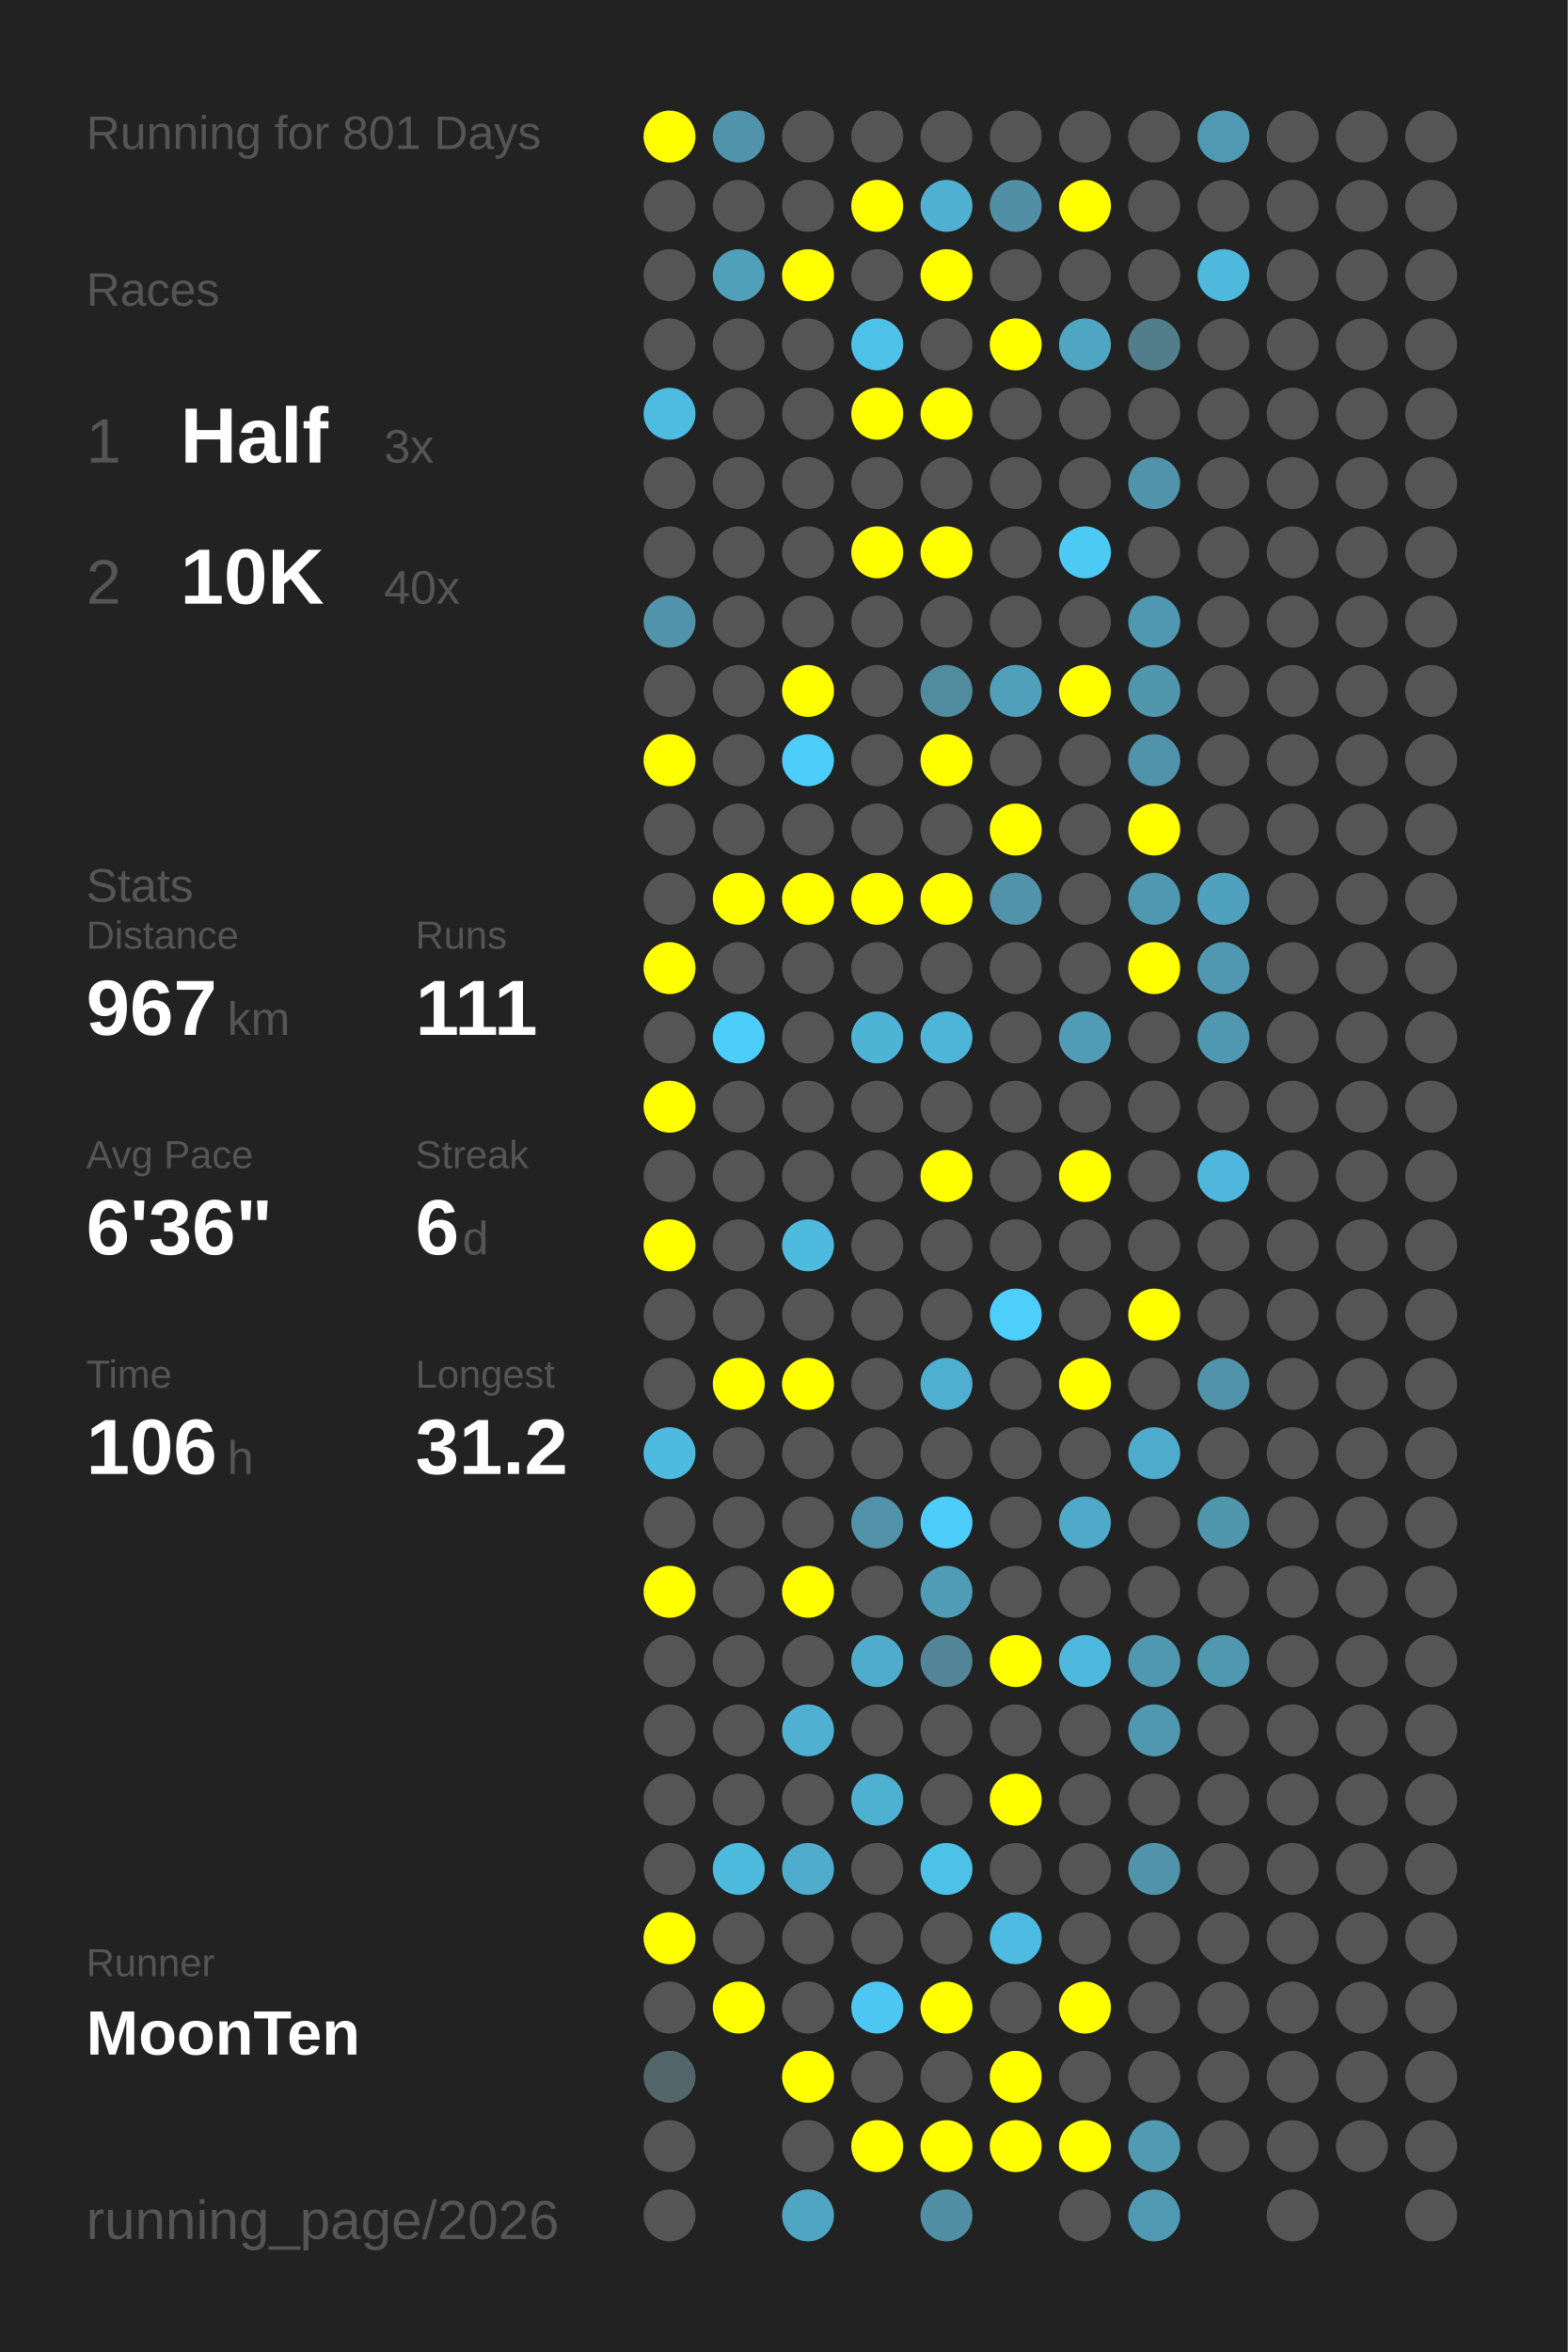
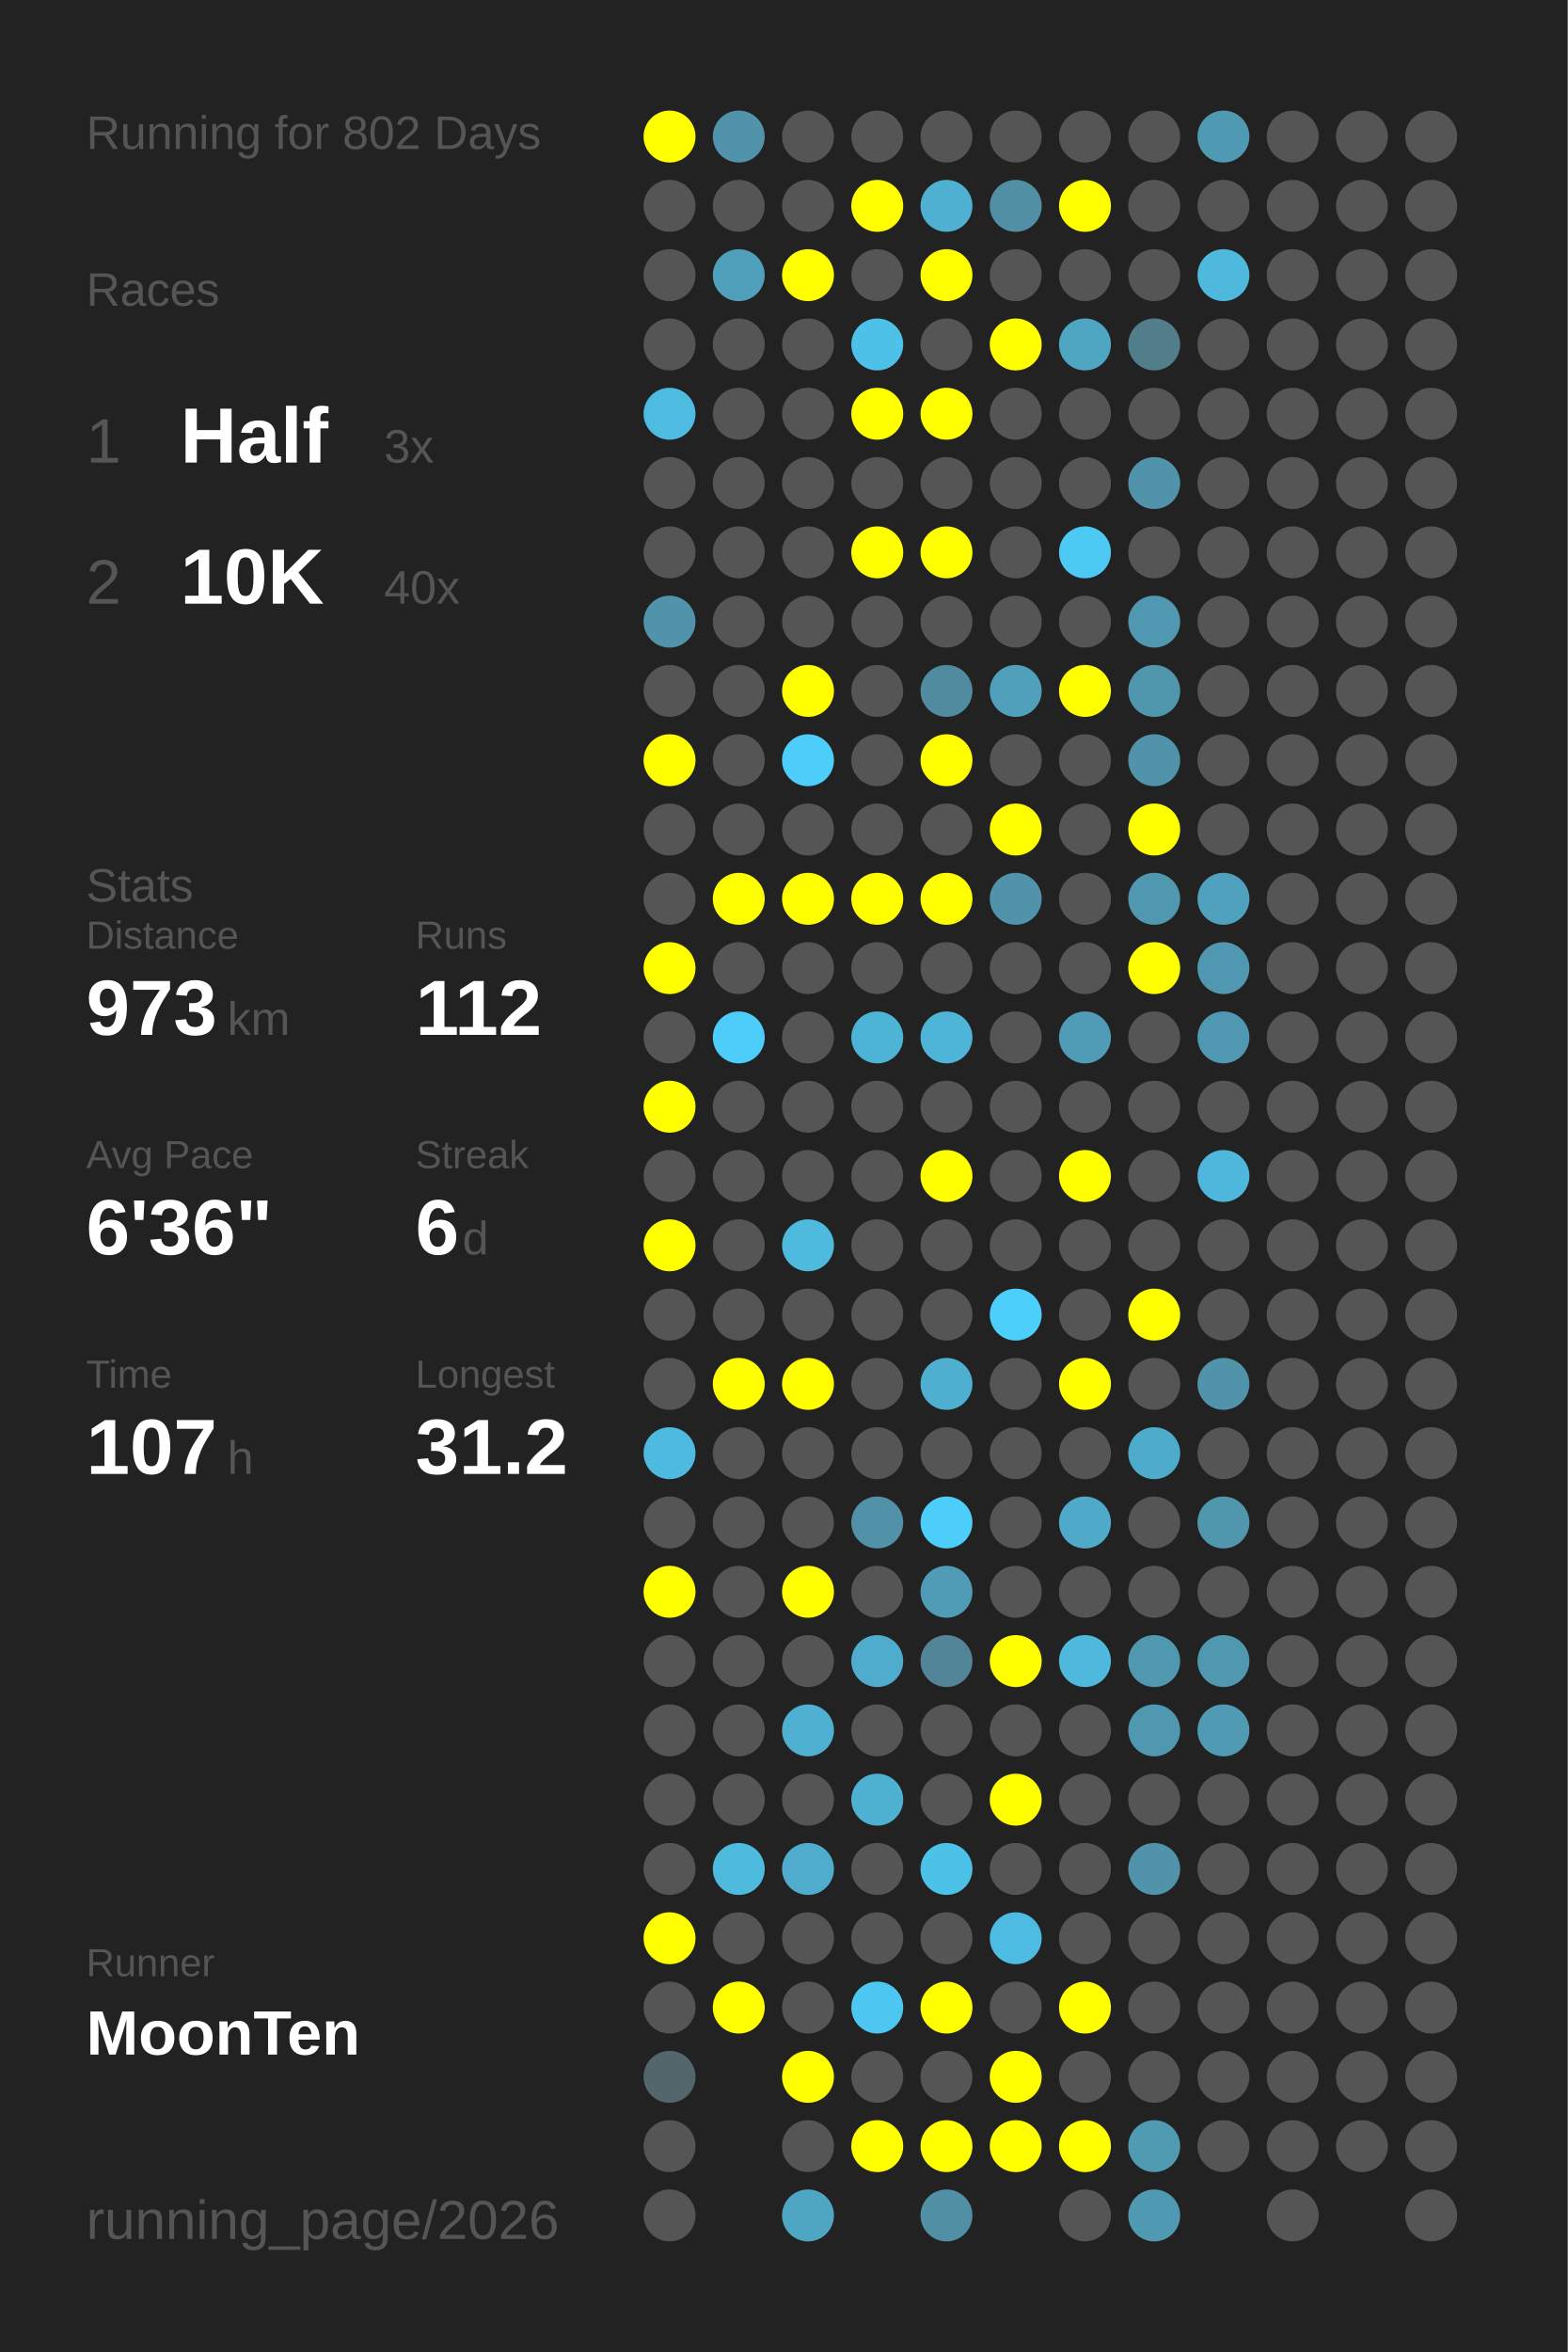
<svg xmlns="http://www.w3.org/2000/svg" baseProfile="full" height="300mm" version="1.1" viewBox="0,0,200,300" width="200mm">
  <defs />
  <rect fill="#222222" height="300" width="200" x="0" y="0" />
-   <text fill="#555555" style="font-size:6px; font-family:Arial;" x="11" y="19">Running for 801 Days</text>
+   <text fill="#555555" style="font-size:6px; font-family:Arial;" x="11" y="19">Running for 802 Days</text>
  <text fill="#555555" style="font-size:6px; font-family:Arial;" x="11" y="39">Races</text>
  <text fill="#555555" style="font-size:8px; font-family:Arial;" x="11" y="59">1</text>
  <text fill="#FFFFFF" style="font-size:10px; font-family:Arial; font-weight:bold;" x="23" y="59">Half</text>
  <text fill="#555555" style="font-size:6px; font-family:Arial;" x="49" y="59">3x</text>
  <text fill="#555555" style="font-size:8px; font-family:Arial;" x="11" y="77">2</text>
  <text fill="#FFFFFF" style="font-size:10px; font-family:Arial; font-weight:bold;" x="23" y="77">10K</text>
  <text fill="#555555" style="font-size:6px; font-family:Arial;" x="49" y="77">40x</text>
  <text fill="#555555" style="font-size:6px; font-family:Arial;" x="11" y="115">Stats</text>
  <text fill="#555555" style="font-size:5px; font-family:Arial;" x="11" y="121">Distance</text>
-   <text fill="#FFFFFF" style="font-size:10px; font-family:Arial; font-weight:bold;" x="11" y="132">967</text>
+   <text fill="#FFFFFF" style="font-size:10px; font-family:Arial; font-weight:bold;" x="11" y="132">973</text>
  <text fill="#555555" style="font-size:6px; font-family:Arial;" x="29" y="132">km</text>
  <text fill="#555555" style="font-size:5px; font-family:Arial;" x="53" y="121">Runs</text>
-   <text fill="#FFFFFF" style="font-size:10px; font-family:Arial; font-weight:bold;" x="53" y="132">111</text>
+   <text fill="#FFFFFF" style="font-size:10px; font-family:Arial; font-weight:bold;" x="53" y="132">112</text>
  <text fill="#555555" style="font-size:5px; font-family:Arial;" x="11" y="149">Avg Pace</text>
  <text fill="#FFFFFF" style="font-size:10px; font-family:Arial; font-weight:bold;" x="11" y="160">6'36"</text>
  <text fill="#555555" style="font-size:5px; font-family:Arial;" x="53" y="149">Streak</text>
  <text fill="#FFFFFF" style="font-size:10px; font-family:Arial; font-weight:bold;" x="53" y="160">6</text>
  <text fill="#555555" style="font-size:6px; font-family:Arial;" x="59" y="160">d</text>
  <text fill="#555555" style="font-size:5px; font-family:Arial;" x="11" y="177">Time</text>
-   <text fill="#FFFFFF" style="font-size:10px; font-family:Arial; font-weight:bold;" x="11" y="188">106</text>
+   <text fill="#FFFFFF" style="font-size:10px; font-family:Arial; font-weight:bold;" x="11" y="188">107</text>
  <text fill="#555555" style="font-size:6px; font-family:Arial;" x="29" y="188">h</text>
  <text fill="#555555" style="font-size:5px; font-family:Arial;" x="53" y="177">Longest</text>
  <text fill="#FFFFFF" style="font-size:10px; font-family:Arial; font-weight:bold;" x="53" y="188">31.2</text>
  <text fill="#555555" style="font-size:5px; font-family:Arial;" x="11" y="252.065">Runner</text>
  <text fill="#FFFFFF" style="font-size:8px; font-family:Arial; font-weight:bold;" x="11" y="262.065">MoonTen</text>
  <text fill="#555555" style="font-size:7px; font-family:Arial;" x="11" y="285.581">running_page/2026</text>
  <circle cx="85.417" cy="17.419" fill="#FFFF00" r="3.312" />
  <circle cx="85.417" cy="26.258" fill="#555555" r="3.312" />
  <circle cx="85.417" cy="35.097" fill="#555555" r="3.312" />
  <circle cx="85.417" cy="43.935" fill="#555555" r="3.312" />
  <circle cx="85.417" cy="52.774" fill="#4ebbe0" r="3.312" />
  <circle cx="85.417" cy="61.613" fill="#555555" r="3.312" />
  <circle cx="85.417" cy="70.452" fill="#555555" r="3.312" />
  <circle cx="85.417" cy="79.29" fill="#5193aa" r="3.312" />
  <circle cx="85.417" cy="88.129" fill="#555555" r="3.312" />
  <circle cx="85.417" cy="96.968" fill="#FFFF00" r="3.312" />
  <circle cx="85.417" cy="105.806" fill="#555555" r="3.312" />
  <circle cx="85.417" cy="114.645" fill="#555555" r="3.312" />
  <circle cx="85.417" cy="123.484" fill="#FFFF00" r="3.312" />
  <circle cx="85.417" cy="132.323" fill="#555555" r="3.312" />
  <circle cx="85.417" cy="141.161" fill="#FFFF00" r="3.312" />
  <circle cx="85.417" cy="150" fill="#555555" r="3.312" />
  <circle cx="85.417" cy="158.839" fill="#FFFF00" r="3.312" />
  <circle cx="85.417" cy="167.677" fill="#555555" r="3.312" />
  <circle cx="85.417" cy="176.516" fill="#555555" r="3.312" />
  <circle cx="85.417" cy="185.355" fill="#4ebadf" r="3.312" />
  <circle cx="85.417" cy="194.194" fill="#555555" r="3.312" />
  <circle cx="85.417" cy="203.032" fill="#FFFF00" r="3.312" />
  <circle cx="85.417" cy="211.871" fill="#555555" r="3.312" />
  <circle cx="85.417" cy="220.71" fill="#555555" r="3.312" />
  <circle cx="85.417" cy="229.548" fill="#555555" r="3.312" />
  <circle cx="85.417" cy="238.387" fill="#555555" r="3.312" />
  <circle cx="85.417" cy="247.226" fill="#FFFF00" r="3.312" />
  <circle cx="85.417" cy="256.065" fill="#555555" r="3.312" />
  <circle cx="85.417" cy="264.903" fill="#53666c" r="3.312" />
  <circle cx="85.417" cy="273.742" fill="#555555" r="3.312" />
  <circle cx="85.417" cy="282.581" fill="#555555" r="3.312" />
  <circle cx="94.25" cy="17.419" fill="#5093aa" r="3.312" />
  <circle cx="94.25" cy="26.258" fill="#555555" r="3.312" />
  <circle cx="94.25" cy="35.097" fill="#50a0bb" r="3.312" />
  <circle cx="94.25" cy="43.935" fill="#555555" r="3.312" />
  <circle cx="94.25" cy="52.774" fill="#555555" r="3.312" />
  <circle cx="94.25" cy="61.613" fill="#555555" r="3.312" />
  <circle cx="94.25" cy="70.452" fill="#555555" r="3.312" />
  <circle cx="94.25" cy="79.29" fill="#555555" r="3.312" />
  <circle cx="94.25" cy="88.129" fill="#555555" r="3.312" />
  <circle cx="94.25" cy="96.968" fill="#555555" r="3.312" />
  <circle cx="94.25" cy="105.806" fill="#555555" r="3.312" />
  <circle cx="94.25" cy="114.645" fill="#FFFF00" r="3.312" />
  <circle cx="94.25" cy="123.484" fill="#555555" r="3.312" />
  <circle cx="94.25" cy="132.323" fill="#4dcefa" r="3.312" />
  <circle cx="94.25" cy="141.161" fill="#555555" r="3.312" />
  <circle cx="94.25" cy="150" fill="#555555" r="3.312" />
  <circle cx="94.25" cy="158.839" fill="#555555" r="3.312" />
  <circle cx="94.25" cy="167.677" fill="#555555" r="3.312" />
  <circle cx="94.25" cy="176.516" fill="#FFFF00" r="3.312" />
  <circle cx="94.25" cy="185.355" fill="#555555" r="3.312" />
  <circle cx="94.25" cy="194.194" fill="#555555" r="3.312" />
  <circle cx="94.25" cy="203.032" fill="#555555" r="3.312" />
  <circle cx="94.25" cy="211.871" fill="#555555" r="3.312" />
  <circle cx="94.25" cy="220.71" fill="#555555" r="3.312" />
  <circle cx="94.25" cy="229.548" fill="#555555" r="3.312" />
  <circle cx="94.25" cy="238.387" fill="#4ebade" r="3.312" />
  <circle cx="94.25" cy="247.226" fill="#555555" r="3.312" />
  <circle cx="94.25" cy="256.065" fill="#FFFF00" r="3.312" />
  <circle cx="103.083" cy="17.419" fill="#555555" r="3.312" />
  <circle cx="103.083" cy="26.258" fill="#555555" r="3.312" />
  <circle cx="103.083" cy="35.097" fill="#FFFF00" r="3.312" />
  <circle cx="103.083" cy="43.935" fill="#555555" r="3.312" />
  <circle cx="103.083" cy="52.774" fill="#555555" r="3.312" />
  <circle cx="103.083" cy="61.613" fill="#555555" r="3.312" />
  <circle cx="103.083" cy="70.452" fill="#555555" r="3.312" />
  <circle cx="103.083" cy="79.29" fill="#555555" r="3.312" />
  <circle cx="103.083" cy="88.129" fill="#FFFF00" r="3.312" />
  <circle cx="103.083" cy="96.968" fill="#4dcdf9" r="3.312" />
  <circle cx="103.083" cy="105.806" fill="#555555" r="3.312" />
  <circle cx="103.083" cy="114.645" fill="#FFFF00" r="3.312" />
  <circle cx="103.083" cy="123.484" fill="#555555" r="3.312" />
  <circle cx="103.083" cy="132.323" fill="#555555" r="3.312" />
  <circle cx="103.083" cy="141.161" fill="#555555" r="3.312" />
  <circle cx="103.083" cy="150" fill="#555555" r="3.312" />
  <circle cx="103.083" cy="158.839" fill="#4ebade" r="3.312" />
  <circle cx="103.083" cy="167.677" fill="#555555" r="3.312" />
  <circle cx="103.083" cy="176.516" fill="#FFFF00" r="3.312" />
  <circle cx="103.083" cy="185.355" fill="#555555" r="3.312" />
  <circle cx="103.083" cy="194.194" fill="#555555" r="3.312" />
  <circle cx="103.083" cy="203.032" fill="#FFFF00" r="3.312" />
  <circle cx="103.083" cy="211.871" fill="#555555" r="3.312" />
  <circle cx="103.083" cy="220.71" fill="#4fb0d1" r="3.312" />
  <circle cx="103.083" cy="229.548" fill="#555555" r="3.312" />
  <circle cx="103.083" cy="238.387" fill="#4faccc" r="3.312" />
  <circle cx="103.083" cy="247.226" fill="#555555" r="3.312" />
  <circle cx="103.083" cy="256.065" fill="#555555" r="3.312" />
  <circle cx="103.083" cy="264.903" fill="#FFFF00" r="3.312" />
  <circle cx="103.083" cy="273.742" fill="#555555" r="3.312" />
  <circle cx="103.083" cy="282.581" fill="#4fa6c3" r="3.312" />
  <circle cx="111.917" cy="17.419" fill="#555555" r="3.312" />
  <circle cx="111.917" cy="26.258" fill="#FFFF00" r="3.312" />
  <circle cx="111.917" cy="35.097" fill="#555555" r="3.312" />
  <circle cx="111.917" cy="43.935" fill="#4ec1e9" r="3.312" />
  <circle cx="111.917" cy="52.774" fill="#FFFF00" r="3.312" />
  <circle cx="111.917" cy="61.613" fill="#555555" r="3.312" />
  <circle cx="111.917" cy="70.452" fill="#FFFF00" r="3.312" />
  <circle cx="111.917" cy="79.29" fill="#555555" r="3.312" />
  <circle cx="111.917" cy="88.129" fill="#555555" r="3.312" />
  <circle cx="111.917" cy="96.968" fill="#555555" r="3.312" />
  <circle cx="111.917" cy="105.806" fill="#555555" r="3.312" />
  <circle cx="111.917" cy="114.645" fill="#FFFF00" r="3.312" />
  <circle cx="111.917" cy="123.484" fill="#555555" r="3.312" />
  <circle cx="111.917" cy="132.323" fill="#4eb4d6" r="3.312" />
  <circle cx="111.917" cy="141.161" fill="#555555" r="3.312" />
  <circle cx="111.917" cy="150" fill="#555555" r="3.312" />
  <circle cx="111.917" cy="158.839" fill="#555555" r="3.312" />
  <circle cx="111.917" cy="167.677" fill="#555555" r="3.312" />
  <circle cx="111.917" cy="176.516" fill="#555555" r="3.312" />
  <circle cx="111.917" cy="185.355" fill="#555555" r="3.312" />
  <circle cx="111.917" cy="194.194" fill="#5192a8" r="3.312" />
  <circle cx="111.917" cy="203.032" fill="#555555" r="3.312" />
  <circle cx="111.917" cy="211.871" fill="#4faccc" r="3.312" />
  <circle cx="111.917" cy="220.71" fill="#555555" r="3.312" />
  <circle cx="111.917" cy="229.548" fill="#4fb1d2" r="3.312" />
  <circle cx="111.917" cy="238.387" fill="#555555" r="3.312" />
  <circle cx="111.917" cy="247.226" fill="#555555" r="3.312" />
  <circle cx="111.917" cy="256.065" fill="#4dc7f1" r="3.312" />
  <circle cx="111.917" cy="264.903" fill="#555555" r="3.312" />
  <circle cx="111.917" cy="273.742" fill="#FFFF00" r="3.312" />
  <circle cx="120.75" cy="17.419" fill="#555555" r="3.312" />
  <circle cx="120.75" cy="26.258" fill="#4fb0d1" r="3.312" />
  <circle cx="120.75" cy="35.097" fill="#FFFF00" r="3.312" />
  <circle cx="120.75" cy="43.935" fill="#555555" r="3.312" />
  <circle cx="120.75" cy="52.774" fill="#FFFF00" r="3.312" />
  <circle cx="120.75" cy="61.613" fill="#555555" r="3.312" />
  <circle cx="120.75" cy="70.452" fill="#FFFF00" r="3.312" />
  <circle cx="120.75" cy="79.29" fill="#555555" r="3.312" />
  <circle cx="120.75" cy="88.129" fill="#518b9f" r="3.312" />
  <circle cx="120.75" cy="96.968" fill="#FFFF00" r="3.312" />
  <circle cx="120.75" cy="105.806" fill="#555555" r="3.312" />
  <circle cx="120.75" cy="114.645" fill="#FFFF00" r="3.312" />
  <circle cx="120.75" cy="123.484" fill="#555555" r="3.312" />
  <circle cx="120.75" cy="132.323" fill="#4eb5d8" r="3.312" />
  <circle cx="120.75" cy="141.161" fill="#555555" r="3.312" />
  <circle cx="120.75" cy="150" fill="#FFFF00" r="3.312" />
  <circle cx="120.75" cy="158.839" fill="#555555" r="3.312" />
  <circle cx="120.75" cy="167.677" fill="#555555" r="3.312" />
  <circle cx="120.75" cy="176.516" fill="#4fafd0" r="3.312" />
  <circle cx="120.75" cy="185.355" fill="#555555" r="3.312" />
  <circle cx="120.75" cy="194.194" fill="#4dcefa" r="3.312" />
  <circle cx="120.75" cy="203.032" fill="#509cb6" r="3.312" />
  <circle cx="120.75" cy="211.871" fill="#518597" r="3.312" />
  <circle cx="120.75" cy="220.71" fill="#555555" r="3.312" />
  <circle cx="120.75" cy="229.548" fill="#555555" r="3.312" />
  <circle cx="120.75" cy="238.387" fill="#4dc2e9" r="3.312" />
  <circle cx="120.75" cy="247.226" fill="#555555" r="3.312" />
  <circle cx="120.75" cy="256.065" fill="#FFFF00" r="3.312" />
  <circle cx="120.75" cy="264.903" fill="#555555" r="3.312" />
  <circle cx="120.75" cy="273.742" fill="#FFFF00" r="3.312" />
  <circle cx="120.75" cy="282.581" fill="#518fa4" r="3.312" />
  <circle cx="129.583" cy="17.419" fill="#555555" r="3.312" />
  <circle cx="129.583" cy="26.258" fill="#518fa4" r="3.312" />
  <circle cx="129.583" cy="35.097" fill="#555555" r="3.312" />
  <circle cx="129.583" cy="43.935" fill="#FFFF00" r="3.312" />
  <circle cx="129.583" cy="52.774" fill="#555555" r="3.312" />
  <circle cx="129.583" cy="61.613" fill="#555555" r="3.312" />
  <circle cx="129.583" cy="70.452" fill="#555555" r="3.312" />
  <circle cx="129.583" cy="79.29" fill="#555555" r="3.312" />
  <circle cx="129.583" cy="88.129" fill="#50a0bb" r="3.312" />
  <circle cx="129.583" cy="96.968" fill="#555555" r="3.312" />
  <circle cx="129.583" cy="105.806" fill="#FFFF00" r="3.312" />
  <circle cx="129.583" cy="114.645" fill="#5093aa" r="3.312" />
  <circle cx="129.583" cy="123.484" fill="#555555" r="3.312" />
  <circle cx="129.583" cy="132.323" fill="#555555" r="3.312" />
  <circle cx="129.583" cy="141.161" fill="#555555" r="3.312" />
  <circle cx="129.583" cy="150" fill="#555555" r="3.312" />
  <circle cx="129.583" cy="158.839" fill="#555555" r="3.312" />
  <circle cx="129.583" cy="167.677" fill="#4dcffc" r="3.312" />
  <circle cx="129.583" cy="176.516" fill="#555555" r="3.312" />
  <circle cx="129.583" cy="185.355" fill="#555555" r="3.312" />
  <circle cx="129.583" cy="194.194" fill="#555555" r="3.312" />
  <circle cx="129.583" cy="203.032" fill="#555555" r="3.312" />
  <circle cx="129.583" cy="211.871" fill="#FFFF00" r="3.312" />
  <circle cx="129.583" cy="220.71" fill="#555555" r="3.312" />
  <circle cx="129.583" cy="229.548" fill="#FFFF00" r="3.312" />
  <circle cx="129.583" cy="238.387" fill="#555555" r="3.312" />
  <circle cx="129.583" cy="247.226" fill="#4ebce2" r="3.312" />
  <circle cx="129.583" cy="256.065" fill="#555555" r="3.312" />
  <circle cx="129.583" cy="264.903" fill="#FFFF00" r="3.312" />
  <circle cx="129.583" cy="273.742" fill="#FFFF00" r="3.312" />
  <circle cx="138.417" cy="17.419" fill="#555555" r="3.312" />
  <circle cx="138.417" cy="26.258" fill="#FFFF00" r="3.312" />
  <circle cx="138.417" cy="35.097" fill="#555555" r="3.312" />
  <circle cx="138.417" cy="43.935" fill="#4fa6c3" r="3.312" />
  <circle cx="138.417" cy="52.774" fill="#555555" r="3.312" />
  <circle cx="138.417" cy="61.613" fill="#555555" r="3.312" />
  <circle cx="138.417" cy="70.452" fill="#4dcaf4" r="3.312" />
  <circle cx="138.417" cy="79.29" fill="#555555" r="3.312" />
  <circle cx="138.417" cy="88.129" fill="#FFFF00" r="3.312" />
  <circle cx="138.417" cy="96.968" fill="#555555" r="3.312" />
  <circle cx="138.417" cy="105.806" fill="#555555" r="3.312" />
  <circle cx="138.417" cy="114.645" fill="#555555" r="3.312" />
  <circle cx="138.417" cy="123.484" fill="#555555" r="3.312" />
  <circle cx="138.417" cy="132.323" fill="#509cb6" r="3.312" />
  <circle cx="138.417" cy="141.161" fill="#555555" r="3.312" />
  <circle cx="138.417" cy="150" fill="#FFFF00" r="3.312" />
  <circle cx="138.417" cy="158.839" fill="#555555" r="3.312" />
  <circle cx="138.417" cy="167.677" fill="#555555" r="3.312" />
  <circle cx="138.417" cy="176.516" fill="#FFFF00" r="3.312" />
  <circle cx="138.417" cy="185.355" fill="#555555" r="3.312" />
  <circle cx="138.417" cy="194.194" fill="#4fa9c8" r="3.312" />
  <circle cx="138.417" cy="203.032" fill="#555555" r="3.312" />
  <circle cx="138.417" cy="211.871" fill="#4eb9dd" r="3.312" />
  <circle cx="138.417" cy="220.71" fill="#555555" r="3.312" />
  <circle cx="138.417" cy="229.548" fill="#555555" r="3.312" />
  <circle cx="138.417" cy="238.387" fill="#555555" r="3.312" />
  <circle cx="138.417" cy="247.226" fill="#555555" r="3.312" />
  <circle cx="138.417" cy="256.065" fill="#FFFF00" r="3.312" />
  <circle cx="138.417" cy="264.903" fill="#555555" r="3.312" />
  <circle cx="138.417" cy="273.742" fill="#FFFF00" r="3.312" />
  <circle cx="138.417" cy="282.581" fill="#555555" r="3.312" />
  <circle cx="147.25" cy="17.419" fill="#555555" r="3.312" />
  <circle cx="147.25" cy="26.258" fill="#555555" r="3.312" />
  <circle cx="147.25" cy="35.097" fill="#555555" r="3.312" />
  <circle cx="147.25" cy="43.935" fill="#527d8b" r="3.312" />
  <circle cx="147.25" cy="52.774" fill="#555555" r="3.312" />
  <circle cx="147.25" cy="61.613" fill="#5093aa" r="3.312" />
  <circle cx="147.25" cy="70.452" fill="#555555" r="3.312" />
  <circle cx="147.25" cy="79.29" fill="#5098b1" r="3.312" />
  <circle cx="147.25" cy="88.129" fill="#5097ae" r="3.312" />
  <circle cx="147.25" cy="96.968" fill="#5093aa" r="3.312" />
  <circle cx="147.25" cy="105.806" fill="#FFFF00" r="3.312" />
  <circle cx="147.25" cy="114.645" fill="#5098b0" r="3.312" />
  <circle cx="147.25" cy="123.484" fill="#FFFF00" r="3.312" />
  <circle cx="147.25" cy="132.323" fill="#555555" r="3.312" />
  <circle cx="147.25" cy="141.161" fill="#555555" r="3.312" />
  <circle cx="147.25" cy="150" fill="#555555" r="3.312" />
  <circle cx="147.25" cy="158.839" fill="#555555" r="3.312" />
  <circle cx="147.25" cy="167.677" fill="#FFFF00" r="3.312" />
  <circle cx="147.25" cy="176.516" fill="#555555" r="3.312" />
  <circle cx="147.25" cy="185.355" fill="#4fabcb" r="3.312" />
  <circle cx="147.25" cy="194.194" fill="#555555" r="3.312" />
  <circle cx="147.25" cy="203.032" fill="#555555" r="3.312" />
  <circle cx="147.25" cy="211.871" fill="#5098b0" r="3.312" />
  <circle cx="147.25" cy="220.71" fill="#5098b0" r="3.312" />
  <circle cx="147.25" cy="229.548" fill="#555555" r="3.312" />
  <circle cx="147.25" cy="238.387" fill="#5093aa" r="3.312" />
  <circle cx="147.25" cy="247.226" fill="#555555" r="3.312" />
  <circle cx="147.25" cy="256.065" fill="#555555" r="3.312" />
  <circle cx="147.25" cy="264.903" fill="#555555" r="3.312" />
  <circle cx="147.25" cy="273.742" fill="#509ab2" r="3.312" />
  <circle cx="147.25" cy="282.581" fill="#5099b2" r="3.312" />
  <circle cx="156.083" cy="17.419" fill="#5099b2" r="3.312" />
  <circle cx="156.083" cy="26.258" fill="#555555" r="3.312" />
  <circle cx="156.083" cy="35.097" fill="#4eb9dd" r="3.312" />
  <circle cx="156.083" cy="43.935" fill="#555555" r="3.312" />
  <circle cx="156.083" cy="52.774" fill="#555555" r="3.312" />
  <circle cx="156.083" cy="61.613" fill="#555555" r="3.312" />
  <circle cx="156.083" cy="70.452" fill="#555555" r="3.312" />
  <circle cx="156.083" cy="79.29" fill="#555555" r="3.312" />
  <circle cx="156.083" cy="88.129" fill="#555555" r="3.312" />
  <circle cx="156.083" cy="96.968" fill="#555555" r="3.312" />
  <circle cx="156.083" cy="105.806" fill="#555555" r="3.312" />
  <circle cx="156.083" cy="114.645" fill="#50a1bd" r="3.312" />
  <circle cx="156.083" cy="123.484" fill="#5098b1" r="3.312" />
  <circle cx="156.083" cy="132.323" fill="#5098b1" r="3.312" />
  <circle cx="156.083" cy="141.161" fill="#555555" r="3.312" />
  <circle cx="156.083" cy="150" fill="#4eb7db" r="3.312" />
  <circle cx="156.083" cy="158.839" fill="#555555" r="3.312" />
  <circle cx="156.083" cy="167.677" fill="#555555" r="3.312" />
  <circle cx="156.083" cy="176.516" fill="#5093aa" r="3.312" />
  <circle cx="156.083" cy="185.355" fill="#555555" r="3.312" />
  <circle cx="156.083" cy="194.194" fill="#5096ad" r="3.312" />
  <circle cx="156.083" cy="203.032" fill="#555555" r="3.312" />
  <circle cx="156.083" cy="211.871" fill="#5098b0" r="3.312" />
-   <circle cx="156.083" cy="220.71" fill="#555555" r="3.312" />
+   <circle cx="156.083" cy="220.71" fill="#509ab3" r="3.312" />
  <circle cx="156.083" cy="229.548" fill="#555555" r="3.312" />
  <circle cx="156.083" cy="238.387" fill="#555555" r="3.312" />
  <circle cx="156.083" cy="247.226" fill="#555555" r="3.312" />
  <circle cx="156.083" cy="256.065" fill="#555555" r="3.312" />
  <circle cx="156.083" cy="264.903" fill="#555555" r="3.312" />
  <circle cx="156.083" cy="273.742" fill="#555555" r="3.312" />
  <circle cx="164.917" cy="17.419" fill="#555555" r="3.312" />
  <circle cx="164.917" cy="26.258" fill="#555555" r="3.312" />
  <circle cx="164.917" cy="35.097" fill="#555555" r="3.312" />
  <circle cx="164.917" cy="43.935" fill="#555555" r="3.312" />
  <circle cx="164.917" cy="52.774" fill="#555555" r="3.312" />
  <circle cx="164.917" cy="61.613" fill="#555555" r="3.312" />
  <circle cx="164.917" cy="70.452" fill="#555555" r="3.312" />
  <circle cx="164.917" cy="79.29" fill="#555555" r="3.312" />
  <circle cx="164.917" cy="88.129" fill="#555555" r="3.312" />
  <circle cx="164.917" cy="96.968" fill="#555555" r="3.312" />
  <circle cx="164.917" cy="105.806" fill="#555555" r="3.312" />
  <circle cx="164.917" cy="114.645" fill="#555555" r="3.312" />
  <circle cx="164.917" cy="123.484" fill="#555555" r="3.312" />
  <circle cx="164.917" cy="132.323" fill="#555555" r="3.312" />
  <circle cx="164.917" cy="141.161" fill="#555555" r="3.312" />
  <circle cx="164.917" cy="150" fill="#555555" r="3.312" />
  <circle cx="164.917" cy="158.839" fill="#555555" r="3.312" />
  <circle cx="164.917" cy="167.677" fill="#555555" r="3.312" />
  <circle cx="164.917" cy="176.516" fill="#555555" r="3.312" />
  <circle cx="164.917" cy="185.355" fill="#555555" r="3.312" />
  <circle cx="164.917" cy="194.194" fill="#555555" r="3.312" />
  <circle cx="164.917" cy="203.032" fill="#555555" r="3.312" />
  <circle cx="164.917" cy="211.871" fill="#555555" r="3.312" />
  <circle cx="164.917" cy="220.71" fill="#555555" r="3.312" />
  <circle cx="164.917" cy="229.548" fill="#555555" r="3.312" />
  <circle cx="164.917" cy="238.387" fill="#555555" r="3.312" />
  <circle cx="164.917" cy="247.226" fill="#555555" r="3.312" />
  <circle cx="164.917" cy="256.065" fill="#555555" r="3.312" />
  <circle cx="164.917" cy="264.903" fill="#555555" r="3.312" />
  <circle cx="164.917" cy="273.742" fill="#555555" r="3.312" />
  <circle cx="164.917" cy="282.581" fill="#555555" r="3.312" />
  <circle cx="173.75" cy="17.419" fill="#555555" r="3.312" />
  <circle cx="173.75" cy="26.258" fill="#555555" r="3.312" />
  <circle cx="173.75" cy="35.097" fill="#555555" r="3.312" />
  <circle cx="173.75" cy="43.935" fill="#555555" r="3.312" />
  <circle cx="173.75" cy="52.774" fill="#555555" r="3.312" />
  <circle cx="173.75" cy="61.613" fill="#555555" r="3.312" />
  <circle cx="173.75" cy="70.452" fill="#555555" r="3.312" />
  <circle cx="173.75" cy="79.29" fill="#555555" r="3.312" />
  <circle cx="173.75" cy="88.129" fill="#555555" r="3.312" />
  <circle cx="173.75" cy="96.968" fill="#555555" r="3.312" />
  <circle cx="173.75" cy="105.806" fill="#555555" r="3.312" />
  <circle cx="173.75" cy="114.645" fill="#555555" r="3.312" />
  <circle cx="173.75" cy="123.484" fill="#555555" r="3.312" />
  <circle cx="173.75" cy="132.323" fill="#555555" r="3.312" />
  <circle cx="173.75" cy="141.161" fill="#555555" r="3.312" />
  <circle cx="173.75" cy="150" fill="#555555" r="3.312" />
  <circle cx="173.75" cy="158.839" fill="#555555" r="3.312" />
  <circle cx="173.75" cy="167.677" fill="#555555" r="3.312" />
  <circle cx="173.75" cy="176.516" fill="#555555" r="3.312" />
  <circle cx="173.75" cy="185.355" fill="#555555" r="3.312" />
  <circle cx="173.75" cy="194.194" fill="#555555" r="3.312" />
  <circle cx="173.75" cy="203.032" fill="#555555" r="3.312" />
  <circle cx="173.75" cy="211.871" fill="#555555" r="3.312" />
  <circle cx="173.75" cy="220.71" fill="#555555" r="3.312" />
  <circle cx="173.75" cy="229.548" fill="#555555" r="3.312" />
  <circle cx="173.75" cy="238.387" fill="#555555" r="3.312" />
  <circle cx="173.75" cy="247.226" fill="#555555" r="3.312" />
  <circle cx="173.75" cy="256.065" fill="#555555" r="3.312" />
  <circle cx="173.75" cy="264.903" fill="#555555" r="3.312" />
  <circle cx="173.75" cy="273.742" fill="#555555" r="3.312" />
  <circle cx="182.583" cy="17.419" fill="#555555" r="3.312" />
  <circle cx="182.583" cy="26.258" fill="#555555" r="3.312" />
  <circle cx="182.583" cy="35.097" fill="#555555" r="3.312" />
  <circle cx="182.583" cy="43.935" fill="#555555" r="3.312" />
  <circle cx="182.583" cy="52.774" fill="#555555" r="3.312" />
  <circle cx="182.583" cy="61.613" fill="#555555" r="3.312" />
  <circle cx="182.583" cy="70.452" fill="#555555" r="3.312" />
  <circle cx="182.583" cy="79.29" fill="#555555" r="3.312" />
  <circle cx="182.583" cy="88.129" fill="#555555" r="3.312" />
  <circle cx="182.583" cy="96.968" fill="#555555" r="3.312" />
  <circle cx="182.583" cy="105.806" fill="#555555" r="3.312" />
  <circle cx="182.583" cy="114.645" fill="#555555" r="3.312" />
  <circle cx="182.583" cy="123.484" fill="#555555" r="3.312" />
  <circle cx="182.583" cy="132.323" fill="#555555" r="3.312" />
  <circle cx="182.583" cy="141.161" fill="#555555" r="3.312" />
  <circle cx="182.583" cy="150" fill="#555555" r="3.312" />
  <circle cx="182.583" cy="158.839" fill="#555555" r="3.312" />
  <circle cx="182.583" cy="167.677" fill="#555555" r="3.312" />
  <circle cx="182.583" cy="176.516" fill="#555555" r="3.312" />
  <circle cx="182.583" cy="185.355" fill="#555555" r="3.312" />
  <circle cx="182.583" cy="194.194" fill="#555555" r="3.312" />
  <circle cx="182.583" cy="203.032" fill="#555555" r="3.312" />
  <circle cx="182.583" cy="211.871" fill="#555555" r="3.312" />
  <circle cx="182.583" cy="220.71" fill="#555555" r="3.312" />
  <circle cx="182.583" cy="229.548" fill="#555555" r="3.312" />
  <circle cx="182.583" cy="238.387" fill="#555555" r="3.312" />
  <circle cx="182.583" cy="247.226" fill="#555555" r="3.312" />
  <circle cx="182.583" cy="256.065" fill="#555555" r="3.312" />
  <circle cx="182.583" cy="264.903" fill="#555555" r="3.312" />
  <circle cx="182.583" cy="273.742" fill="#555555" r="3.312" />
  <circle cx="182.583" cy="282.581" fill="#555555" r="3.312" />
</svg>
